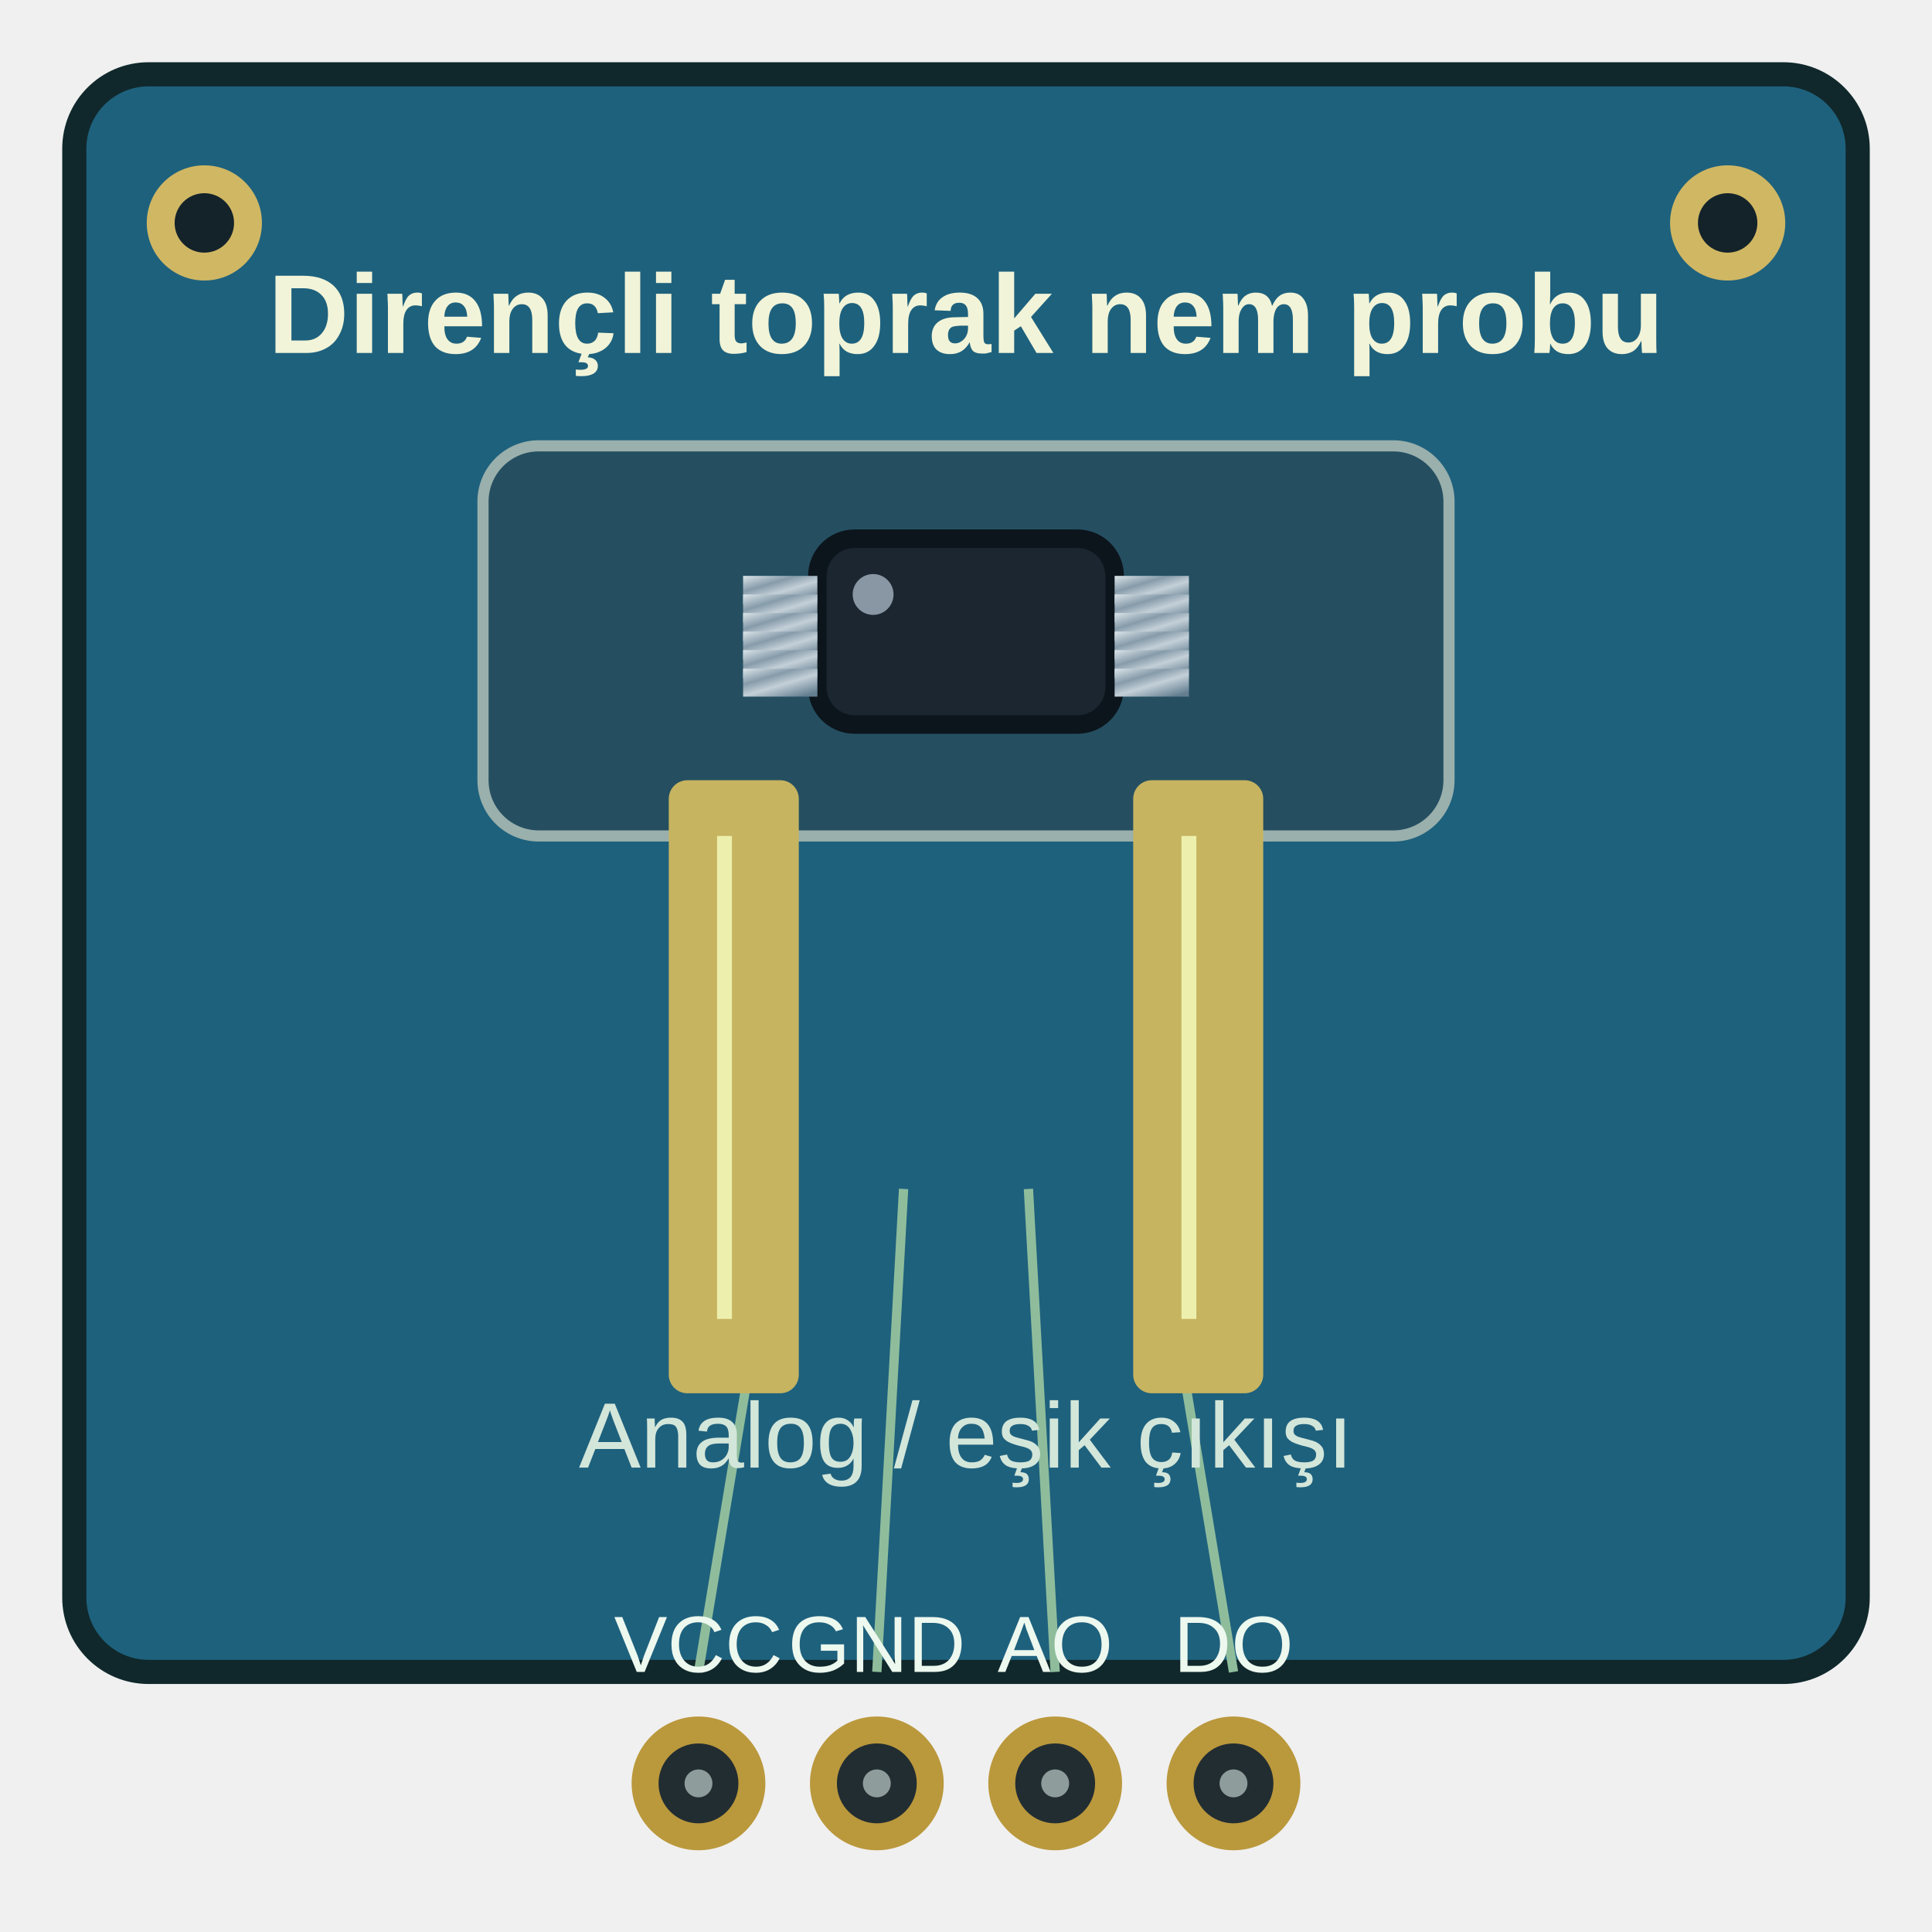
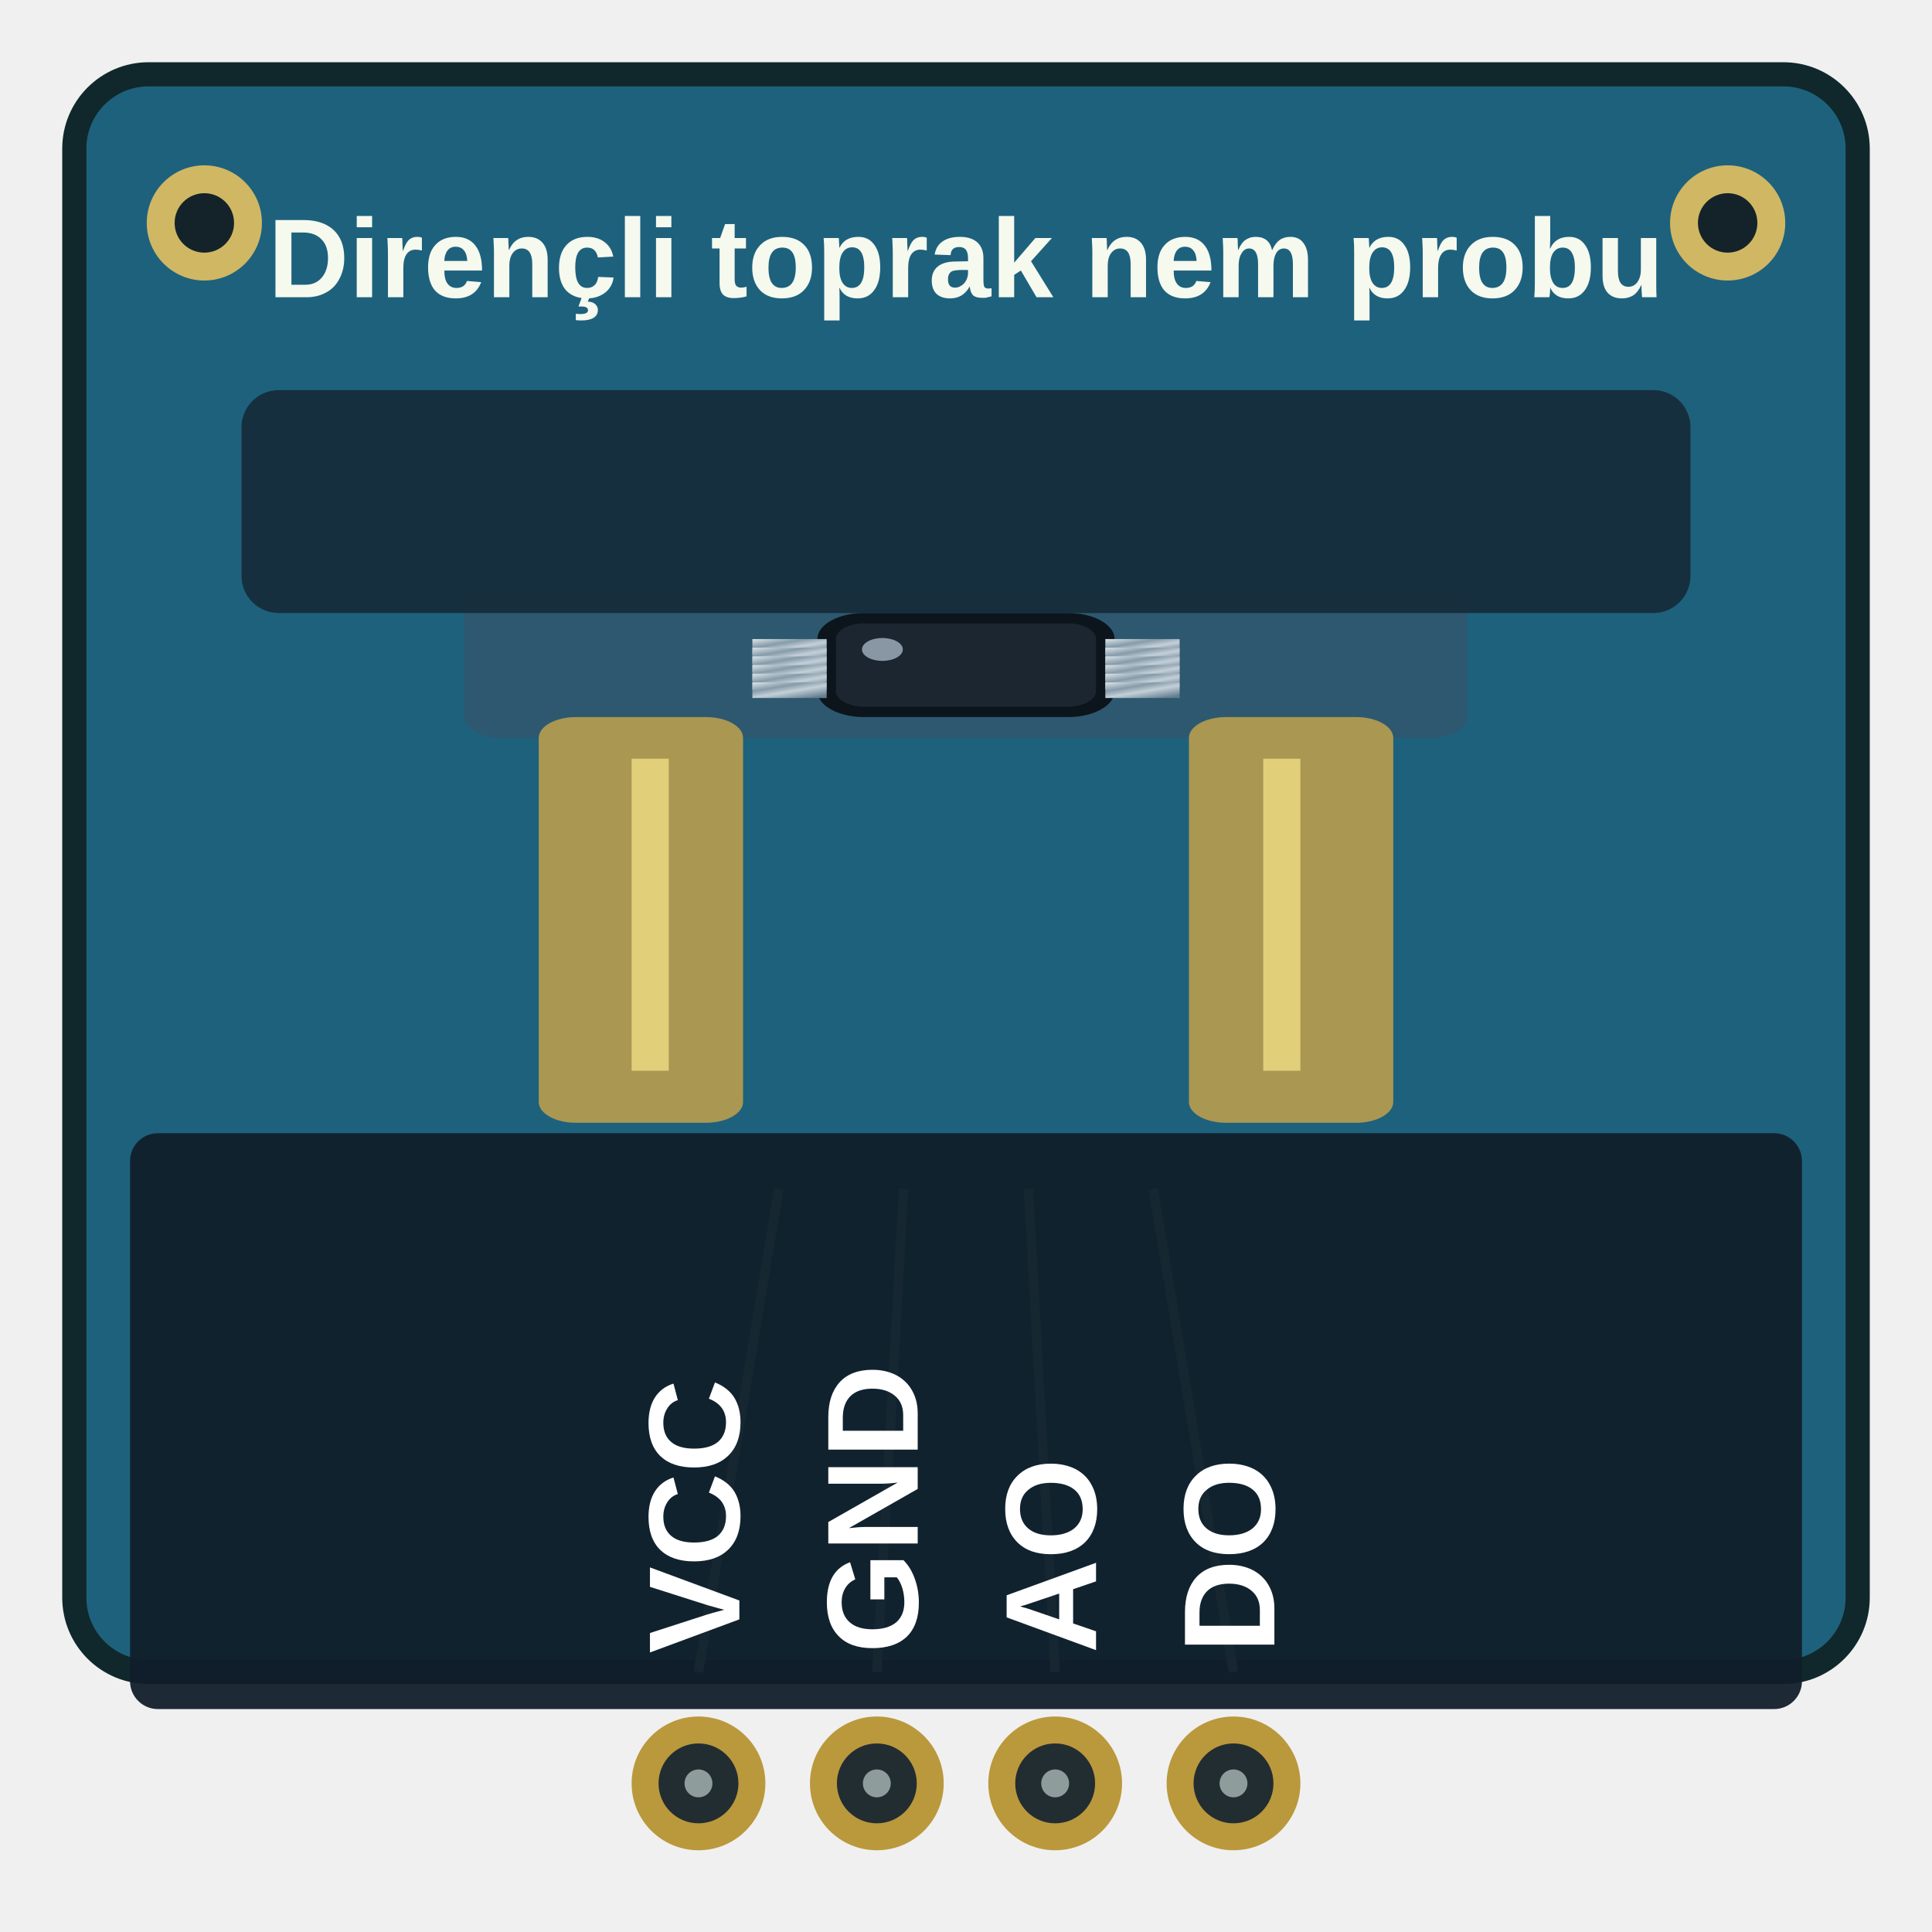
<svg xmlns="http://www.w3.org/2000/svg" width="104" height="104" viewBox="0 0 104 104">
  <defs>
    <linearGradient id="metal" x2=".8" y2="1">
      <stop stop-color="#dce5e9" />
      <stop offset=".35" stop-color="#869baa" />
      <stop offset=".6" stop-color="#c4d0d8" />
      <stop offset="1" stop-color="#637e90" />
    </linearGradient>
    <linearGradient id="cap" x2=".3" y2="1">
      <stop stop-color="#748a99" />
      <stop offset="1" stop-color="#17232e" />
    </linearGradient>
    <linearGradient id="green" x2="0" y2="1">
      <stop stop-color="#28765c" />
      <stop offset="1" stop-color="#164c3b" />
    </linearGradient>
    <radialGradient id="lens" cx=".3" cy=".25">
      <stop stop-color="#f1fcff" />
      <stop offset=".35" stop-color="#b9dfed" stop-opacity=".9" />
      <stop offset="1" stop-color="#688f9d" stop-opacity=".8" />
    </radialGradient>
  </defs>
  <rect x="4" y="4" width="96" height="86" rx="4" fill="#1e617d" stroke="#10282b" stroke-width="1.3" />
  <circle cx="11" cy="12" r="3.1" fill="#d0b763" />
  <circle cx="11" cy="12" r="1.6" fill="#14232a" />
  <circle cx="93" cy="12" r="3.1" fill="#d0b763" />
  <circle cx="93" cy="12" r="1.6" fill="#14232a" />
  <path d="M37.6 90L41.92 64" fill="none" stroke="#8fbd9c" stroke-width="0.5" />
  <path d="M47.2 90L48.64 64" fill="none" stroke="#8fbd9c" stroke-width="0.5" />
  <path d="M56.8 90L55.36 64" fill="none" stroke="#8fbd9c" stroke-width="0.5" />
  <path d="M66.4 90L62.08 64" fill="none" stroke="#8fbd9c" stroke-width="0.5" />
-   <rect x="26" y="24" width="52" height="21" rx="3" fill="#254f61" stroke="#9ab0ac" stroke-width=".6" />
-   <rect x="36" y="42" width="7" height="33" rx="1" fill="#c6b460" />
-   <path d="M39 45L39 71" fill="none" stroke="#edf0ad" stroke-width="0.8" />
-   <rect x="61" y="42" width="7" height="33" rx="1" fill="#c6b460" />
-   <path d="M64 45L64 71" fill="none" stroke="#edf0ad" stroke-width="0.8" />
-   <rect x="44" y="29" width="16" height="10" rx="2" fill="#1b2630" stroke="#0c151c" stroke-width="1" />
-   <rect x="40" y="31" width="4" height="1.5" rx="0" fill="url(#metal)" />
-   <rect x="60" y="31" width="4" height="1.5" rx="0" fill="url(#metal)" />
-   <rect x="40" y="32" width="4" height="1.5" rx="0" fill="url(#metal)" />
-   <rect x="60" y="32" width="4" height="1.5" rx="0" fill="url(#metal)" />
-   <rect x="40" y="33" width="4" height="1.5" rx="0" fill="url(#metal)" />
-   <rect x="60" y="33" width="4" height="1.5" rx="0" fill="url(#metal)" />
-   <rect x="40" y="34" width="4" height="1.5" rx="0" fill="url(#metal)" />
-   <rect x="60" y="34" width="4" height="1.5" rx="0" fill="url(#metal)" />
-   <rect x="40" y="35" width="4" height="1.5" rx="0" fill="url(#metal)" />
-   <rect x="60" y="35" width="4" height="1.5" rx="0" fill="url(#metal)" />
-   <rect x="40" y="36" width="4" height="1.5" rx="0" fill="url(#metal)" />
-   <rect x="60" y="36" width="4" height="1.5" rx="0" fill="url(#metal)" />
-   <circle cx="47" cy="32" r="1.1" fill="#8996a3" />
-   <text x="52" y="19" fill="#f1f4d8" font-family="Arial, sans-serif" font-size="6.038" text-anchor="middle" font-weight="600">Dirençli toprak nem probu</text>
-   <text x="52" y="79" fill="#d3e6da" font-family="Arial, sans-serif" font-size="5" text-anchor="middle">Analog / eşik çıkışı</text>
+   <g transform="translate(0 19) scale(1 .56)">
+     <rect x="25" y="23" width="54" height="14" rx="2" fill="#2d5870" />
+     <rect x="29" y="35" width="11" height="39" rx="2" fill="#a99752" />
+     <rect x="64" y="35" width="11" height="39" rx="2" fill="#a99752" />
+     <path d="M35 39L35 69" fill="none" stroke="#e2cf7a" stroke-width="2" />
+     <path d="M69 39L69 69" fill="none" stroke="#e2cf7a" stroke-width="2" />
+     <rect x="44.5" y="25.5" width="15" height="9" rx="2" fill="#1b2630" stroke="#0c151c" stroke-width="1" />
+     <rect x="40.5" y="27.5" width="4" height="1.5" rx="0" fill="url(#metal)" />
+     <rect x="59.5" y="27.5" width="4" height="1.5" rx="0" fill="url(#metal)" />
+     <rect x="40.5" y="28.333" width="4" height="1.5" rx="0" fill="url(#metal)" />
+     <rect x="59.5" y="28.333" width="4" height="1.5" rx="0" fill="url(#metal)" />
+     <rect x="40.5" y="29.167" width="4" height="1.5" rx="0" fill="url(#metal)" />
+     <rect x="59.5" y="29.167" width="4" height="1.5" rx="0" fill="url(#metal)" />
+     <rect x="40.5" y="30" width="4" height="1.5" rx="0" fill="url(#metal)" />
+     <rect x="59.5" y="30" width="4" height="1.5" rx="0" fill="url(#metal)" />
+     <rect x="40.5" y="30.833" width="4" height="1.5" rx="0" fill="url(#metal)" />
+     <rect x="59.5" y="30.833" width="4" height="1.5" rx="0" fill="url(#metal)" />
+     <rect x="40.5" y="31.667" width="4" height="1.5" rx="0" fill="url(#metal)" />
+     <rect x="59.5" y="31.667" width="4" height="1.5" rx="0" fill="url(#metal)" />
+     <circle cx="47.5" cy="28.5" r="1.1" fill="#8996a3" />
+   </g>
+   <rect x="13" y="21" width="78" height="12" rx="2" fill="#142935" opacity=".88" data-live-value-space="true" />
+   <rect x="7" y="61" width="90" height="31" rx="1.5" fill="#101e2a" opacity=".94" />
+   <text x="52" y="16" fill="#f5f9ee" font-family="Arial, sans-serif" font-size="6.038" text-anchor="middle" font-weight="600">Dirençli toprak nem probu</text>
  <g data-pin="VCC" data-x="37.6" data-y="96">
    <circle cx="37.6" cy="96" r="3.6" fill="#ba983c" />
    <circle cx="37.6" cy="96" r="2.15" fill="#222d32" />
    <circle cx="37.6" cy="96" r="0.75" fill="#8e9d9c" />
-     <text x="37.6" y="90" fill="#edf8ef" font-family="Arial, sans-serif" font-size="4.3" text-anchor="middle">VCC</text>
+     <text x="39.8" y="89" fill="#ffffff" font-family="Arial, sans-serif" font-size="7" font-weight="600" transform="rotate(-90 39.8 89)">VCC</text>
  </g>
  <g data-pin="GND" data-x="47.2" data-y="96">
    <circle cx="47.2" cy="96" r="3.6" fill="#ba983c" />
    <circle cx="47.2" cy="96" r="2.15" fill="#222d32" />
    <circle cx="47.2" cy="96" r="0.75" fill="#8e9d9c" />
-     <text x="47.2" y="90" fill="#edf8ef" font-family="Arial, sans-serif" font-size="4.3" text-anchor="middle">GND</text>
+     <text x="49.4" y="89" fill="#ffffff" font-family="Arial, sans-serif" font-size="7" font-weight="600" transform="rotate(-90 49.4 89)">GND</text>
  </g>
  <g data-pin="AO" data-x="56.8" data-y="96">
    <circle cx="56.8" cy="96" r="3.6" fill="#ba983c" />
    <circle cx="56.8" cy="96" r="2.15" fill="#222d32" />
    <circle cx="56.8" cy="96" r="0.75" fill="#8e9d9c" />
-     <text x="56.8" y="90" fill="#edf8ef" font-family="Arial, sans-serif" font-size="4.3" text-anchor="middle">AO</text>
+     <text x="59" y="89" fill="#ffffff" font-family="Arial, sans-serif" font-size="7" font-weight="600" transform="rotate(-90 59 89)">AO</text>
  </g>
  <g data-pin="DO" data-x="66.4" data-y="96">
    <circle cx="66.4" cy="96" r="3.6" fill="#ba983c" />
    <circle cx="66.4" cy="96" r="2.15" fill="#222d32" />
    <circle cx="66.4" cy="96" r="0.75" fill="#8e9d9c" />
-     <text x="66.4" y="90" fill="#edf8ef" font-family="Arial, sans-serif" font-size="4.3" text-anchor="middle">DO</text>
+     <text x="68.6" y="89" fill="#ffffff" font-family="Arial, sans-serif" font-size="7" font-weight="600" transform="rotate(-90 68.6 89)">DO</text>
  </g>
</svg>
